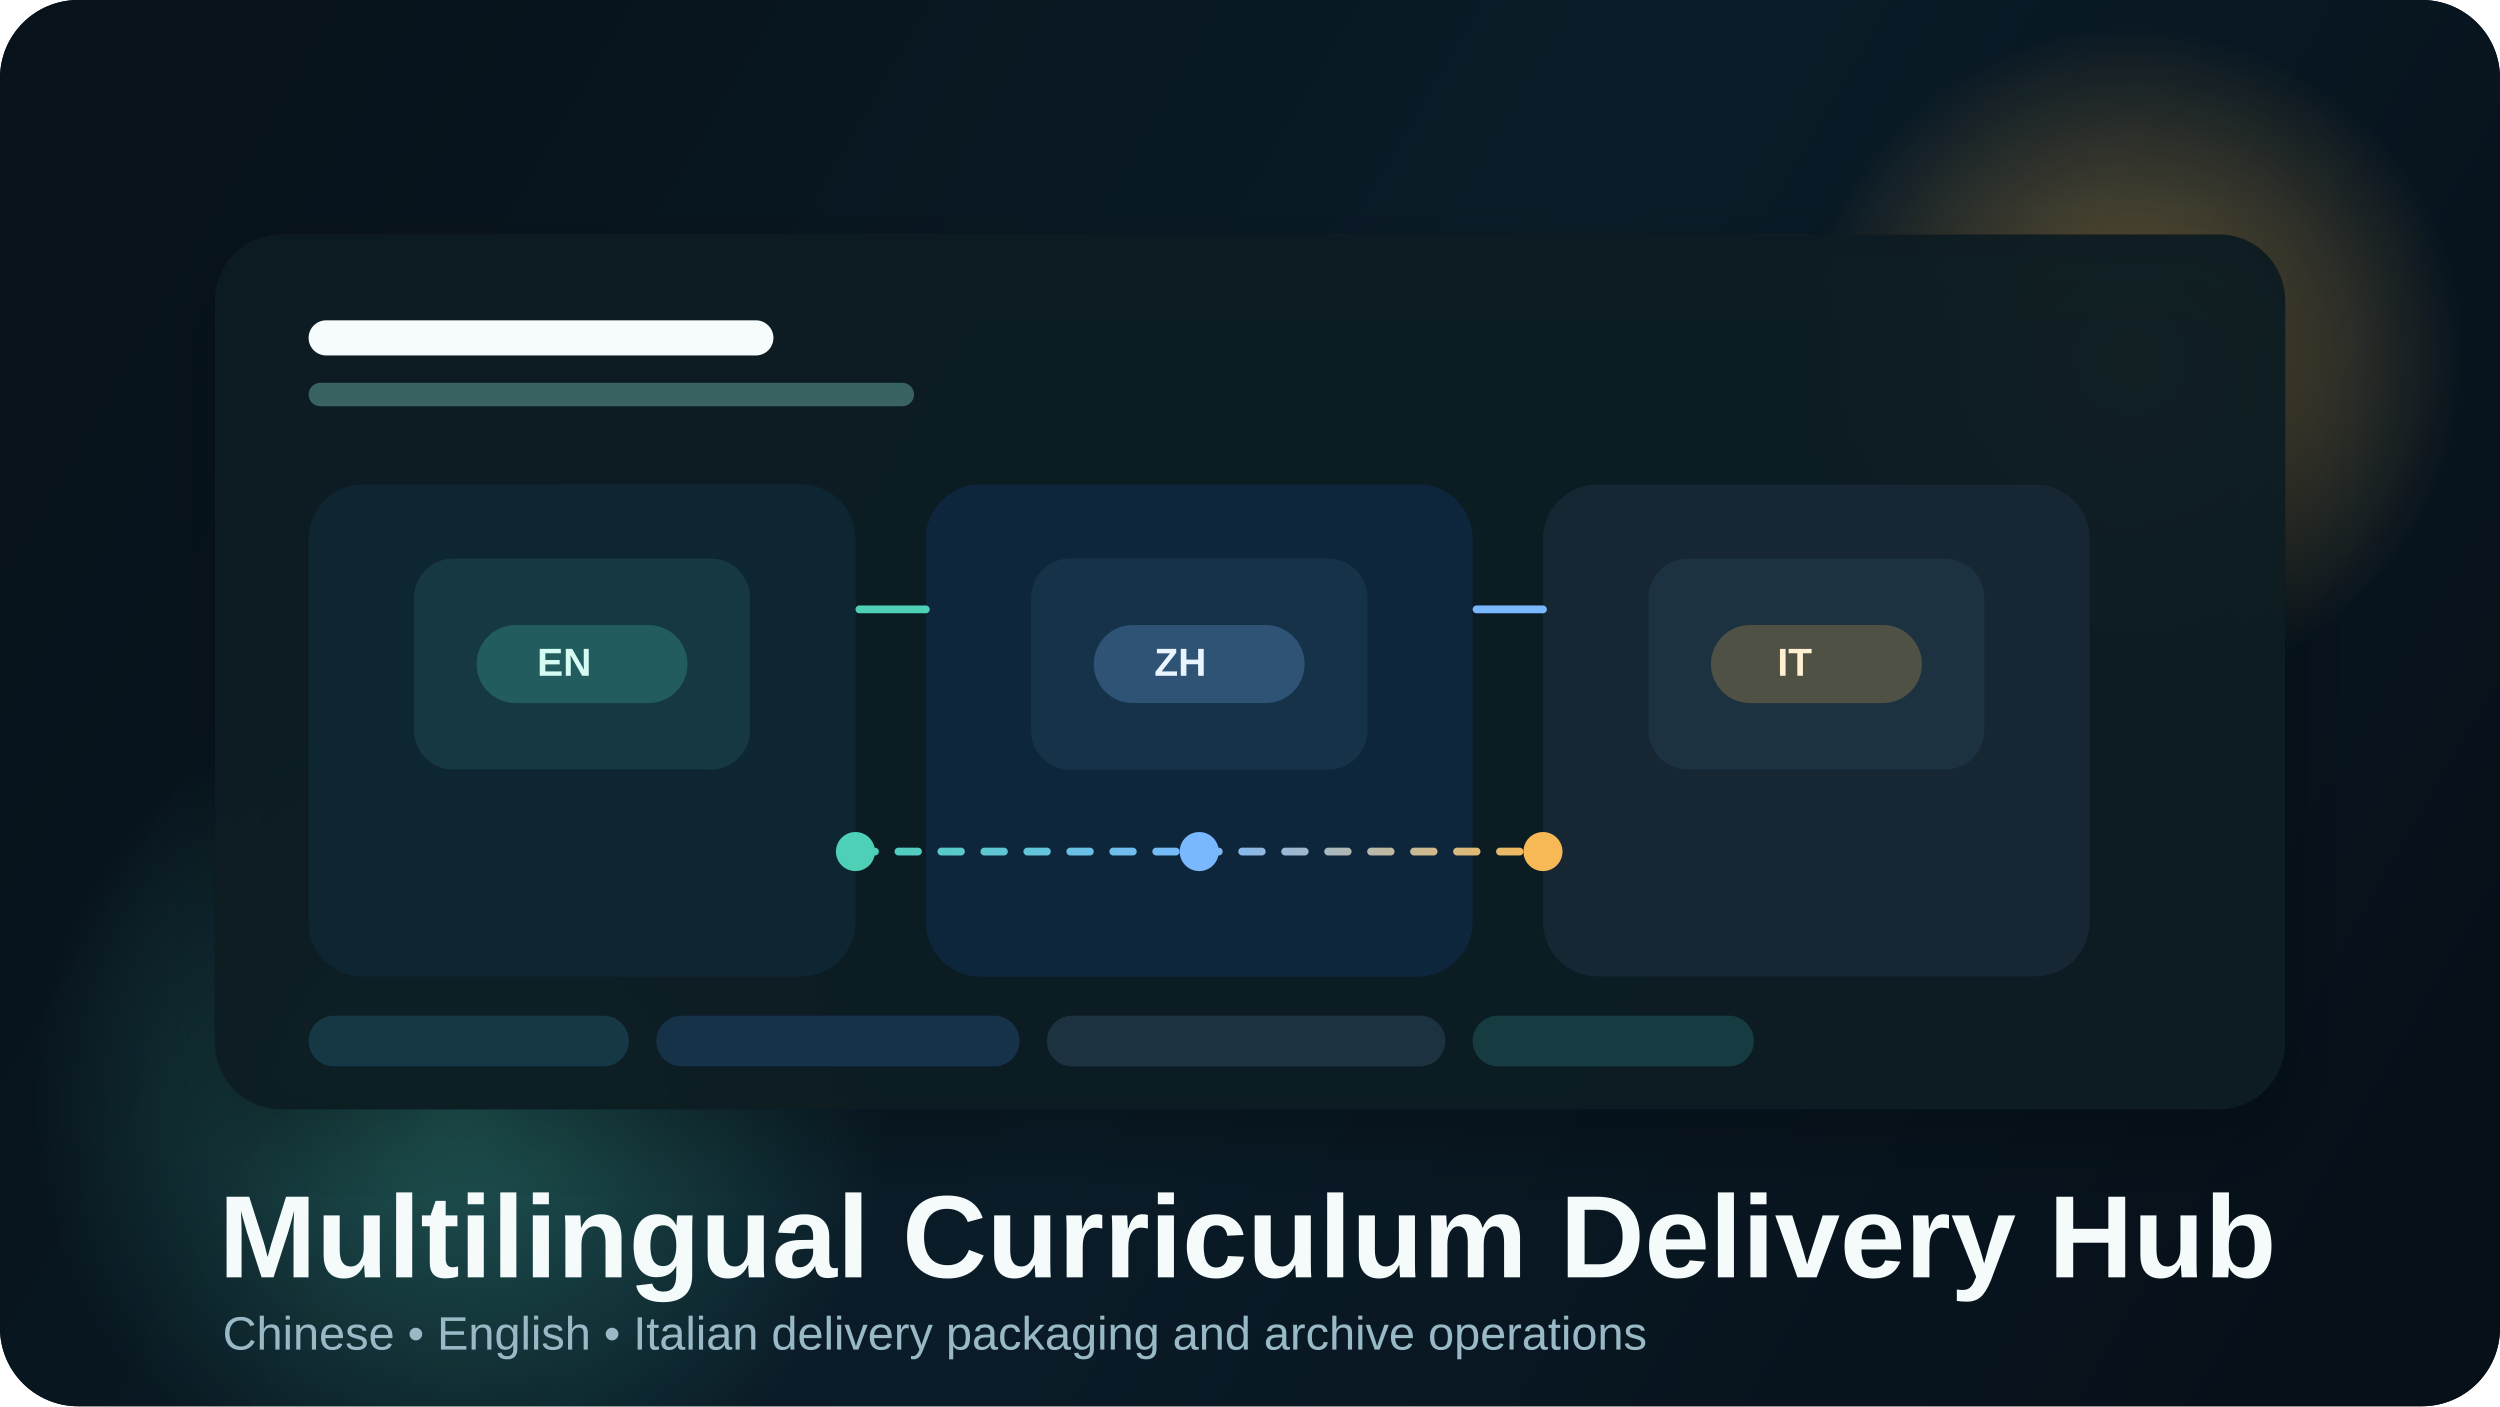
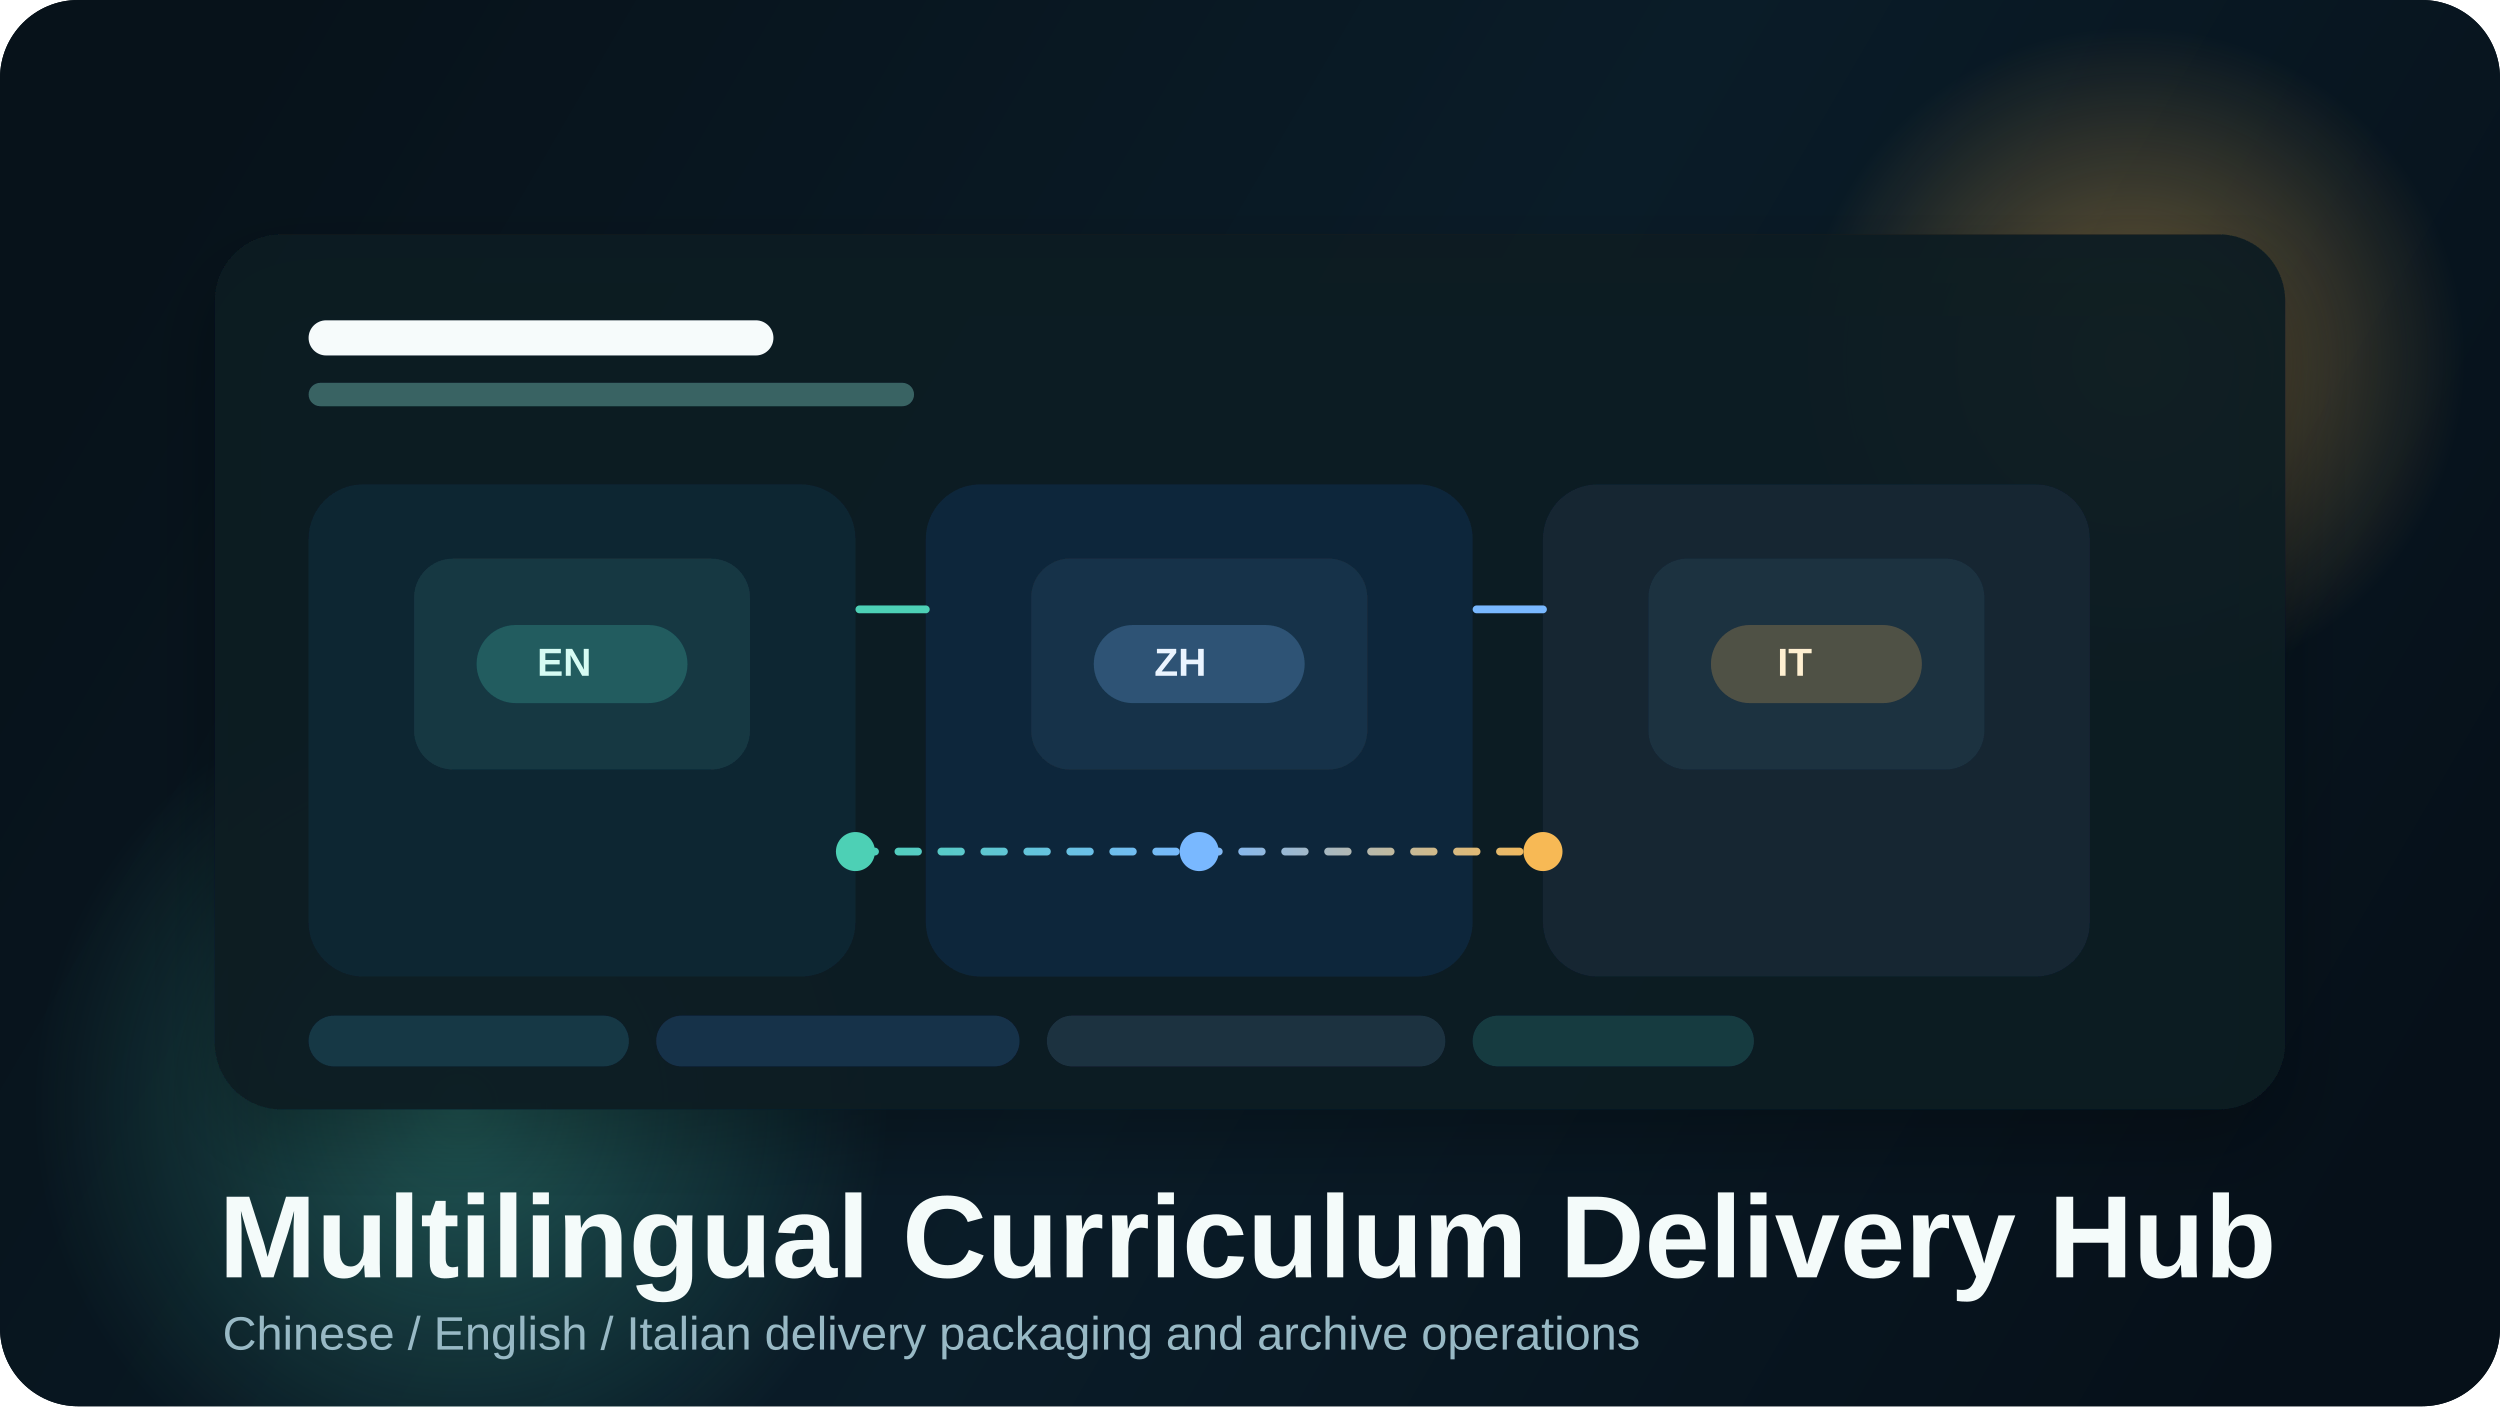
<svg xmlns="http://www.w3.org/2000/svg" width="1280" height="720" viewBox="0 0 1280 720" fill="none">
  <rect width="1280" height="720" rx="40" fill="#07121A" />
  <rect width="1280" height="720" rx="40" fill="url(#bg)" />
  <circle cx="1092" cy="184" r="170" fill="url(#glowA)" />
  <circle cx="236" cy="566" r="220" fill="url(#glowB)" />
  <g filter="url(#shadow)">
    <rect x="110" y="120" width="1060" height="448" rx="34" fill="#0B1B25" fill-opacity="0.94" />
    <rect x="158" y="164" width="238" height="18" rx="9" fill="#F6FBFB" />
    <rect x="158" y="196" width="310" height="12" rx="6" fill="#8BE1D1" fill-opacity="0.36" />
    <rect x="158" y="248" width="280" height="252" rx="28" fill="#102732" />
    <rect x="212" y="286" width="172" height="108" rx="20" fill="#133743" />
    <rect x="244" y="320" width="108" height="40" rx="20" fill="#4DD0B5" fill-opacity="0.24" />
    <text x="275" y="346" fill="#D6FBF3" font-family="Space Grotesk, Arial, sans-serif" font-size="20" font-weight="700">EN</text>
    <rect x="474" y="248" width="280" height="252" rx="28" fill="#11283A" />
    <rect x="528" y="286" width="172" height="108" rx="20" fill="#153248" />
    <rect x="560" y="320" width="108" height="40" rx="20" fill="#79B8FF" fill-opacity="0.24" />
    <text x="591" y="346" fill="#EAF4FF" font-family="Space Grotesk, Arial, sans-serif" font-size="20" font-weight="700">ZH</text>
    <rect x="790" y="248" width="280" height="252" rx="28" fill="#142633" />
    <rect x="844" y="286" width="172" height="108" rx="20" fill="#1C3140" />
    <rect x="876" y="320" width="108" height="40" rx="20" fill="#F7B955" fill-opacity="0.24" />
    <text x="910" y="346" fill="#FFF0D1" font-family="Space Grotesk, Arial, sans-serif" font-size="20" font-weight="700">IT</text>
    <path d="M440 312H474" stroke="#4DD0B5" stroke-width="4" stroke-linecap="round" />
    <path d="M756 312H790" stroke="#79B8FF" stroke-width="4" stroke-linecap="round" />
    <path d="M438 436H790" stroke="url(#flow)" stroke-width="4" stroke-linecap="round" stroke-dasharray="10 12" />
    <circle cx="438" cy="436" r="10" fill="#4DD0B5" />
    <circle cx="614" cy="436" r="10" fill="#79B8FF" />
    <circle cx="790" cy="436" r="10" fill="#F7B955" />
    <rect x="158" y="520" width="164" height="26" rx="13" fill="#153744" />
    <rect x="336" y="520" width="186" height="26" rx="13" fill="#18304A" />
    <rect x="536" y="520" width="204" height="26" rx="13" fill="#1E3341" />
    <rect x="754" y="520" width="144" height="26" rx="13" fill="#163B41" />
  </g>
  <text x="112" y="654" fill="#F4FBFA" font-family="Space Grotesk, Arial, sans-serif" font-size="60" font-weight="700">Multilingual Curriculum Delivery Hub</text>
-   <text x="114" y="691" fill="#98B9C5" font-family="Space Grotesk, Arial, sans-serif" font-size="24">Chinese • English • Italian delivery packaging and archive operations</text>
+   <text x="114" y="691" fill="#98B9C5" font-family="Space Grotesk, Arial, sans-serif" font-size="24">Chinese / English / Italian delivery packaging and archive operations</text>
  <defs>
    <linearGradient id="bg" x1="112" y1="48" x2="1178" y2="670" gradientUnits="userSpaceOnUse">
      <stop stop-color="#07121A" />
      <stop offset="0.52" stop-color="#0A1C28" />
      <stop offset="1" stop-color="#061019" />
    </linearGradient>
    <radialGradient id="glowA" cx="0" cy="0" r="1" gradientUnits="userSpaceOnUse" gradientTransform="translate(1092 184) rotate(90) scale(170)">
      <stop stop-color="#F7B955" stop-opacity="0.44" />
      <stop offset="1" stop-color="#F7B955" stop-opacity="0" />
    </radialGradient>
    <radialGradient id="glowB" cx="0" cy="0" r="1" gradientUnits="userSpaceOnUse" gradientTransform="translate(236 566) rotate(90) scale(220)">
      <stop stop-color="#4DD0B5" stop-opacity="0.34" />
      <stop offset="1" stop-color="#4DD0B5" stop-opacity="0" />
    </radialGradient>
    <linearGradient id="flow" x1="438" y1="436" x2="790" y2="436" gradientUnits="userSpaceOnUse">
      <stop stop-color="#4DD0B5" />
      <stop offset="0.5" stop-color="#79B8FF" />
      <stop offset="1" stop-color="#F7B955" />
    </linearGradient>
    <filter id="shadow" x="78" y="92" width="1124" height="520" filterUnits="userSpaceOnUse" color-interpolation-filters="sRGB">
      <feDropShadow dx="0" dy="18" stdDeviation="20" flood-color="#000000" flood-opacity="0.28" />
    </filter>
  </defs>
</svg>
